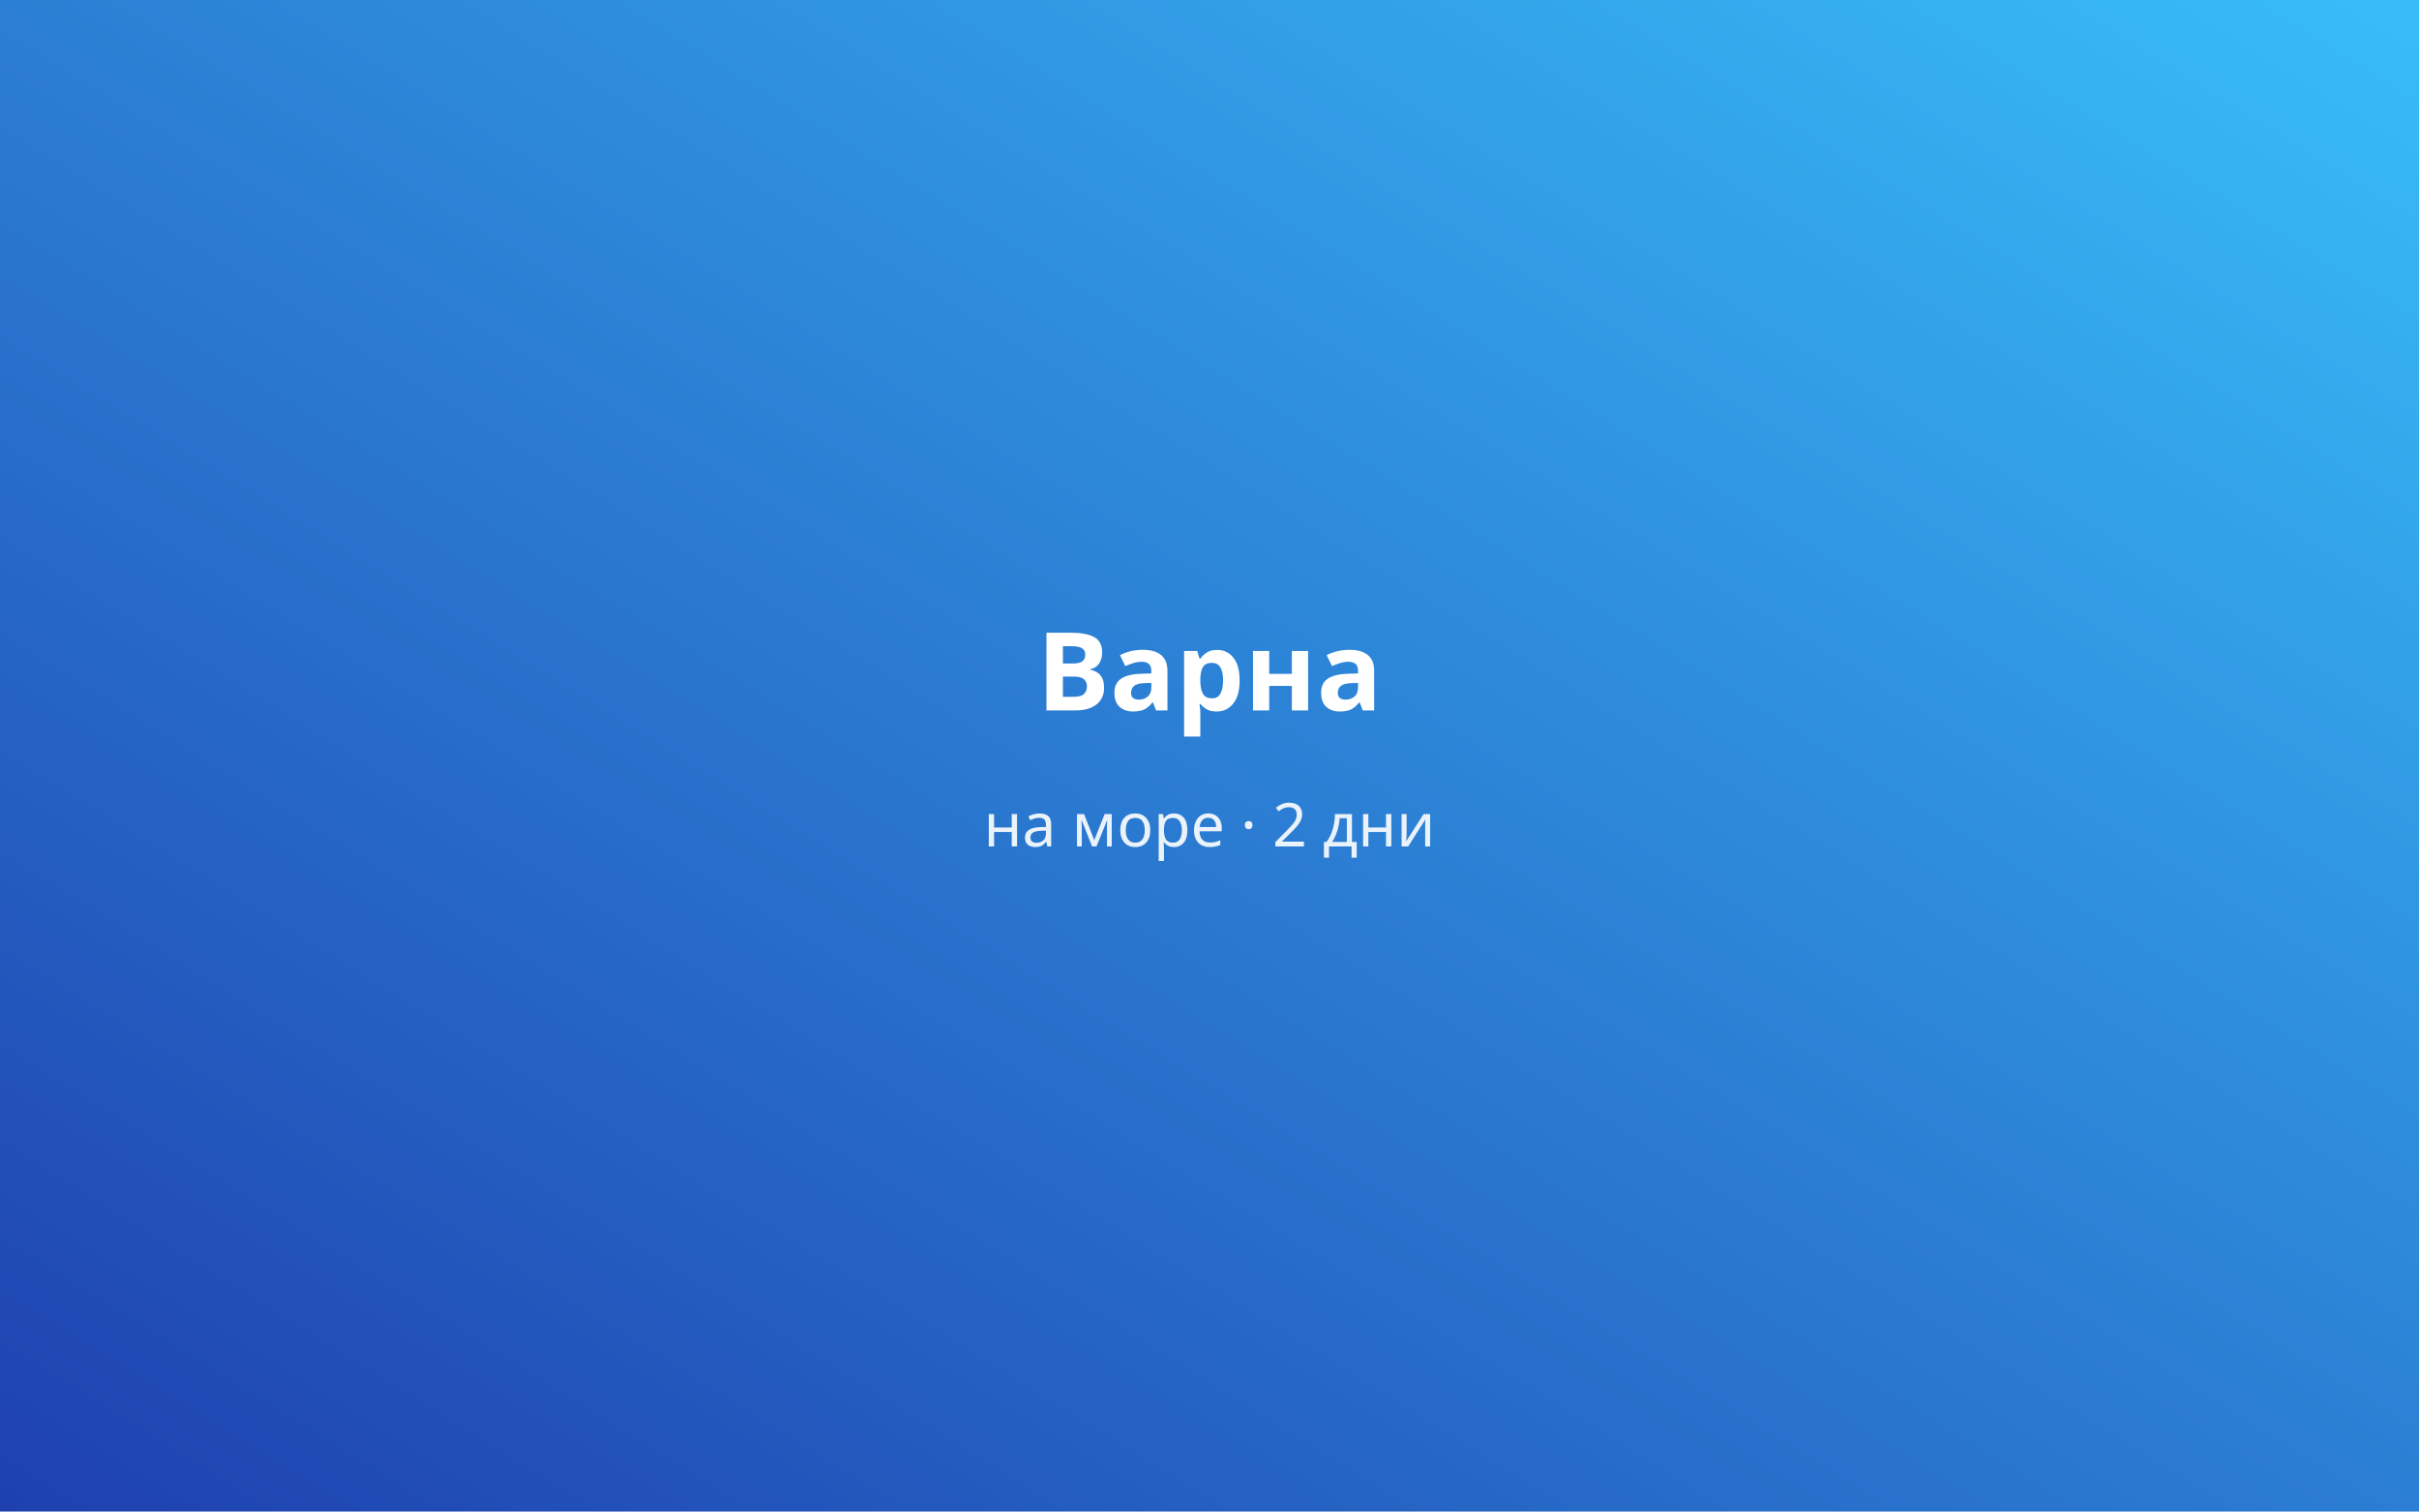
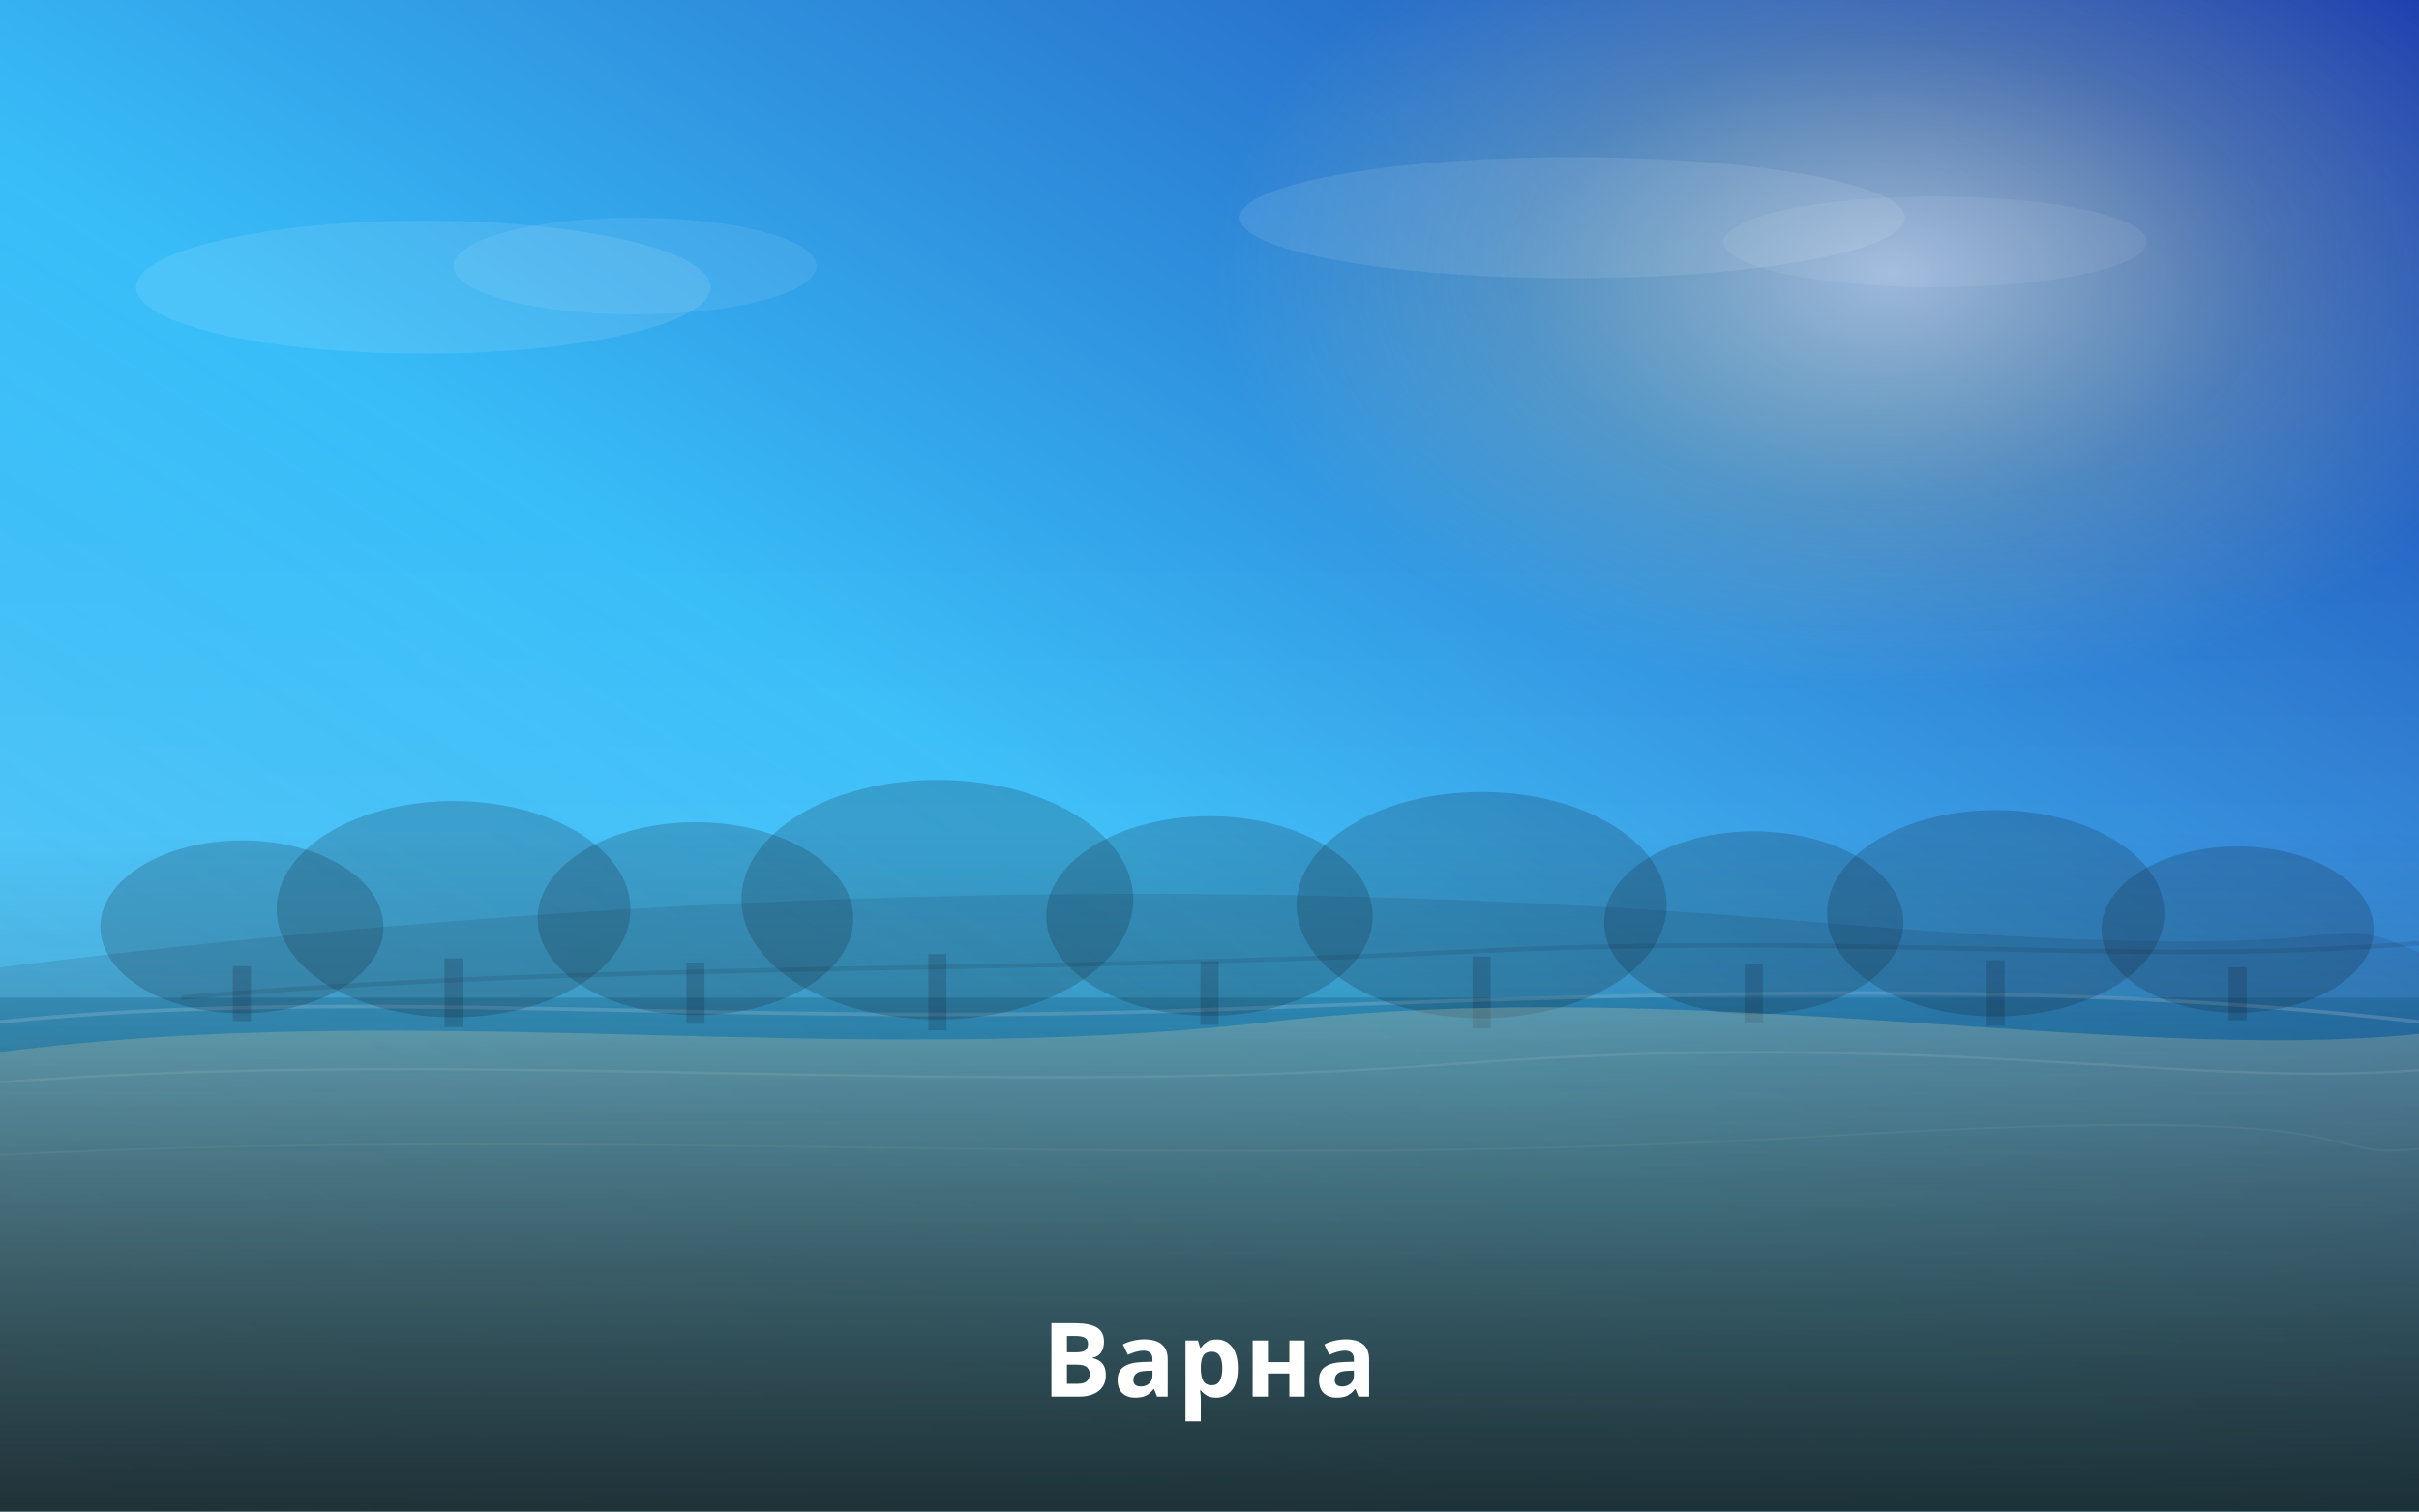
<svg xmlns="http://www.w3.org/2000/svg" viewBox="0 0 800 500" role="img" aria-label="Варна">
  <defs>
-     <linearGradient id="bg" x1="1" y1="0" x2="0" y2="1">
-       <stop offset="0%" stop-color="#38bdf8" />
-       <stop offset="100%" stop-color="#1e40af" />
+     <linearGradient id="sky" x1="1" y1="0" x2="0" y2="1">
+       <stop offset="0%" stop-color="#1e40af" />
+       <stop offset="55%" stop-color="#38bdf8" />
+       <stop offset="100%" stop-color="#38bdf8" stop-opacity="0.85" />
    </linearGradient>
+     <linearGradient id="haze" x1="0" y1="0.35" x2="0" y2="1">
+       <stop offset="0%" stop-color="#ffffff" stop-opacity="0" />
+       <stop offset="45%" stop-color="#ffffff" stop-opacity="0.06" />
+       <stop offset="100%" stop-color="#0f172a" stop-opacity="0.22" />
+     </linearGradient>
+     <linearGradient id="sea" x1="0" y1="0" x2="0" y2="1">
+       <stop offset="0%" stop-color="#0c4a6e" stop-opacity="0.35" />
+       <stop offset="100%" stop-color="#082f49" stop-opacity="0.65" />
+     </linearGradient>
+     <linearGradient id="sand" x1="0" y1="0" x2="0" y2="1">
+       <stop offset="0%" stop-color="#fef3c7" stop-opacity="0.25" />
+       <stop offset="100%" stop-color="#d97706" stop-opacity="0.15" />
+     </linearGradient>
+     <linearGradient id="scrim" x1="0" y1="0.55" x2="0" y2="1">
+       <stop offset="0%" stop-color="#000000" stop-opacity="0" />
+       <stop offset="100%" stop-color="#000000" stop-opacity="0.45" />
+     </linearGradient>
+     <radialGradient id="sun" cx="0.78" cy="0.18" r="0.28">
+       <stop offset="0%" stop-color="#fff7ed" stop-opacity="0.55" />
+       <stop offset="55%" stop-color="#fde68a" stop-opacity="0.18" />
+       <stop offset="100%" stop-color="#fde68a" stop-opacity="0" />
+     </radialGradient>
  </defs>
-   <rect width="800" height="500" fill="url(#bg)" />
-   <text x="400" y="235" text-anchor="middle" fill="#ffffff" font-family="system-ui,sans-serif" font-size="36" font-weight="700">Варна</text>
-   <text x="400" y="280" text-anchor="middle" fill="#ffffff" opacity="0.9" font-family="system-ui,sans-serif" font-size="20">на море · 2 дни</text>
+   <rect width="800" height="500" fill="url(#sky)" />
+   <rect width="800" height="500" fill="url(#sun)" />
+   <rect width="800" height="500" fill="url(#haze)" />
+   <ellipse cx="140" cy="95" rx="95" ry="22" fill="#ffffff" opacity="0.1" />
+   <ellipse cx="210" cy="88" rx="60" ry="16" fill="#ffffff" opacity="0.08" />
+   <ellipse cx="520" cy="72" rx="110" ry="20" fill="#ffffff" opacity="0.09" />
+   <ellipse cx="640" cy="80" rx="70" ry="15" fill="#ffffff" opacity="0.07" />
+   <rect x="0" y="330" width="800" height="170" fill="url(#sea)" />
+   <path d="M0 338 C120 326 240 340 400 334 S680 324 800 338" stroke="#e0f2fe" stroke-width="1.2" fill="none" opacity="0.22" />
+   <path d="M0 358 C160 346 320 364 480 352 S720 360 800 354" stroke="#e0f2fe" stroke-width="0.8" fill="none" opacity="0.14" />
+   <path d="M0 382 C200 372 400 388 600 376 S760 384 800 380" stroke="#bae6fd" stroke-width="0.6" fill="none" opacity="0.1" />
+   <path d="M0 320 C200 295 400 288 600 305 S760 298 800 315 L800 330 L0 330 Z" fill="#0f172a" opacity="0.11" />
+   <ellipse cx="80" cy="306.6" rx="46.8" ry="28.6" fill="#0f172a" opacity="0.2" />
+   <rect x="77" y="319.6" width="6" height="18.2" fill="#0f172a" opacity="0.18" />
+   <ellipse cx="150" cy="300.75" rx="58.5" ry="35.75" fill="#0f172a" opacity="0.2" />
+   <rect x="147" y="317" width="6" height="22.75" fill="#0f172a" opacity="0.18" />
+   <ellipse cx="230" cy="303.9" rx="52.2" ry="31.9" fill="#0f172a" opacity="0.2" />
+   <rect x="227" y="318.4" width="6" height="20.3" fill="#0f172a" opacity="0.18" />
+   <ellipse cx="310" cy="297.6" rx="64.8" ry="39.6" fill="#0f172a" opacity="0.2" />
+   <rect x="307" y="315.6" width="6" height="25.2" fill="#0f172a" opacity="0.18" />
+   <ellipse cx="400" cy="303" rx="54" ry="33" fill="#0f172a" opacity="0.2" />
+   <rect x="397" y="318" width="6" height="21" fill="#0f172a" opacity="0.18" />
+   <ellipse cx="490" cy="299.4" rx="61.2" ry="37.4" fill="#0f172a" opacity="0.2" />
+   <rect x="487" y="316.4" width="6" height="23.8" fill="#0f172a" opacity="0.18" />
+   <ellipse cx="580" cy="305.25" rx="49.5" ry="30.25" fill="#0f172a" opacity="0.2" />
+   <rect x="577" y="319" width="6" height="19.25" fill="#0f172a" opacity="0.18" />
+   <ellipse cx="660" cy="302.1" rx="55.8" ry="34.1" fill="#0f172a" opacity="0.2" />
+   <rect x="657" y="317.6" width="6" height="21.7" fill="#0f172a" opacity="0.18" />
+   <ellipse cx="740" cy="307.5" rx="45" ry="27.5" fill="#0f172a" opacity="0.2" />
+   <rect x="737" y="320" width="6" height="17.5" fill="#0f172a" opacity="0.18" />
+   <path d="M60 330 C200 318 340 322 480 315 S700 320 800 312" stroke="#0f172a" stroke-width="1.5" opacity="0.12" fill="none" />
+   <path d="M0 348 C140 330 280 354 420 338 S700 352 800 342 L800 500 L0 500 Z" fill="url(#sand)" />
+   <rect width="800" height="500" fill="url(#scrim)" />
+   <text x="400" y="462" text-anchor="middle" fill="#ffffff" font-family="system-ui,sans-serif" font-size="34" font-weight="600" letter-spacing="0.02em">Варна</text>
</svg>
